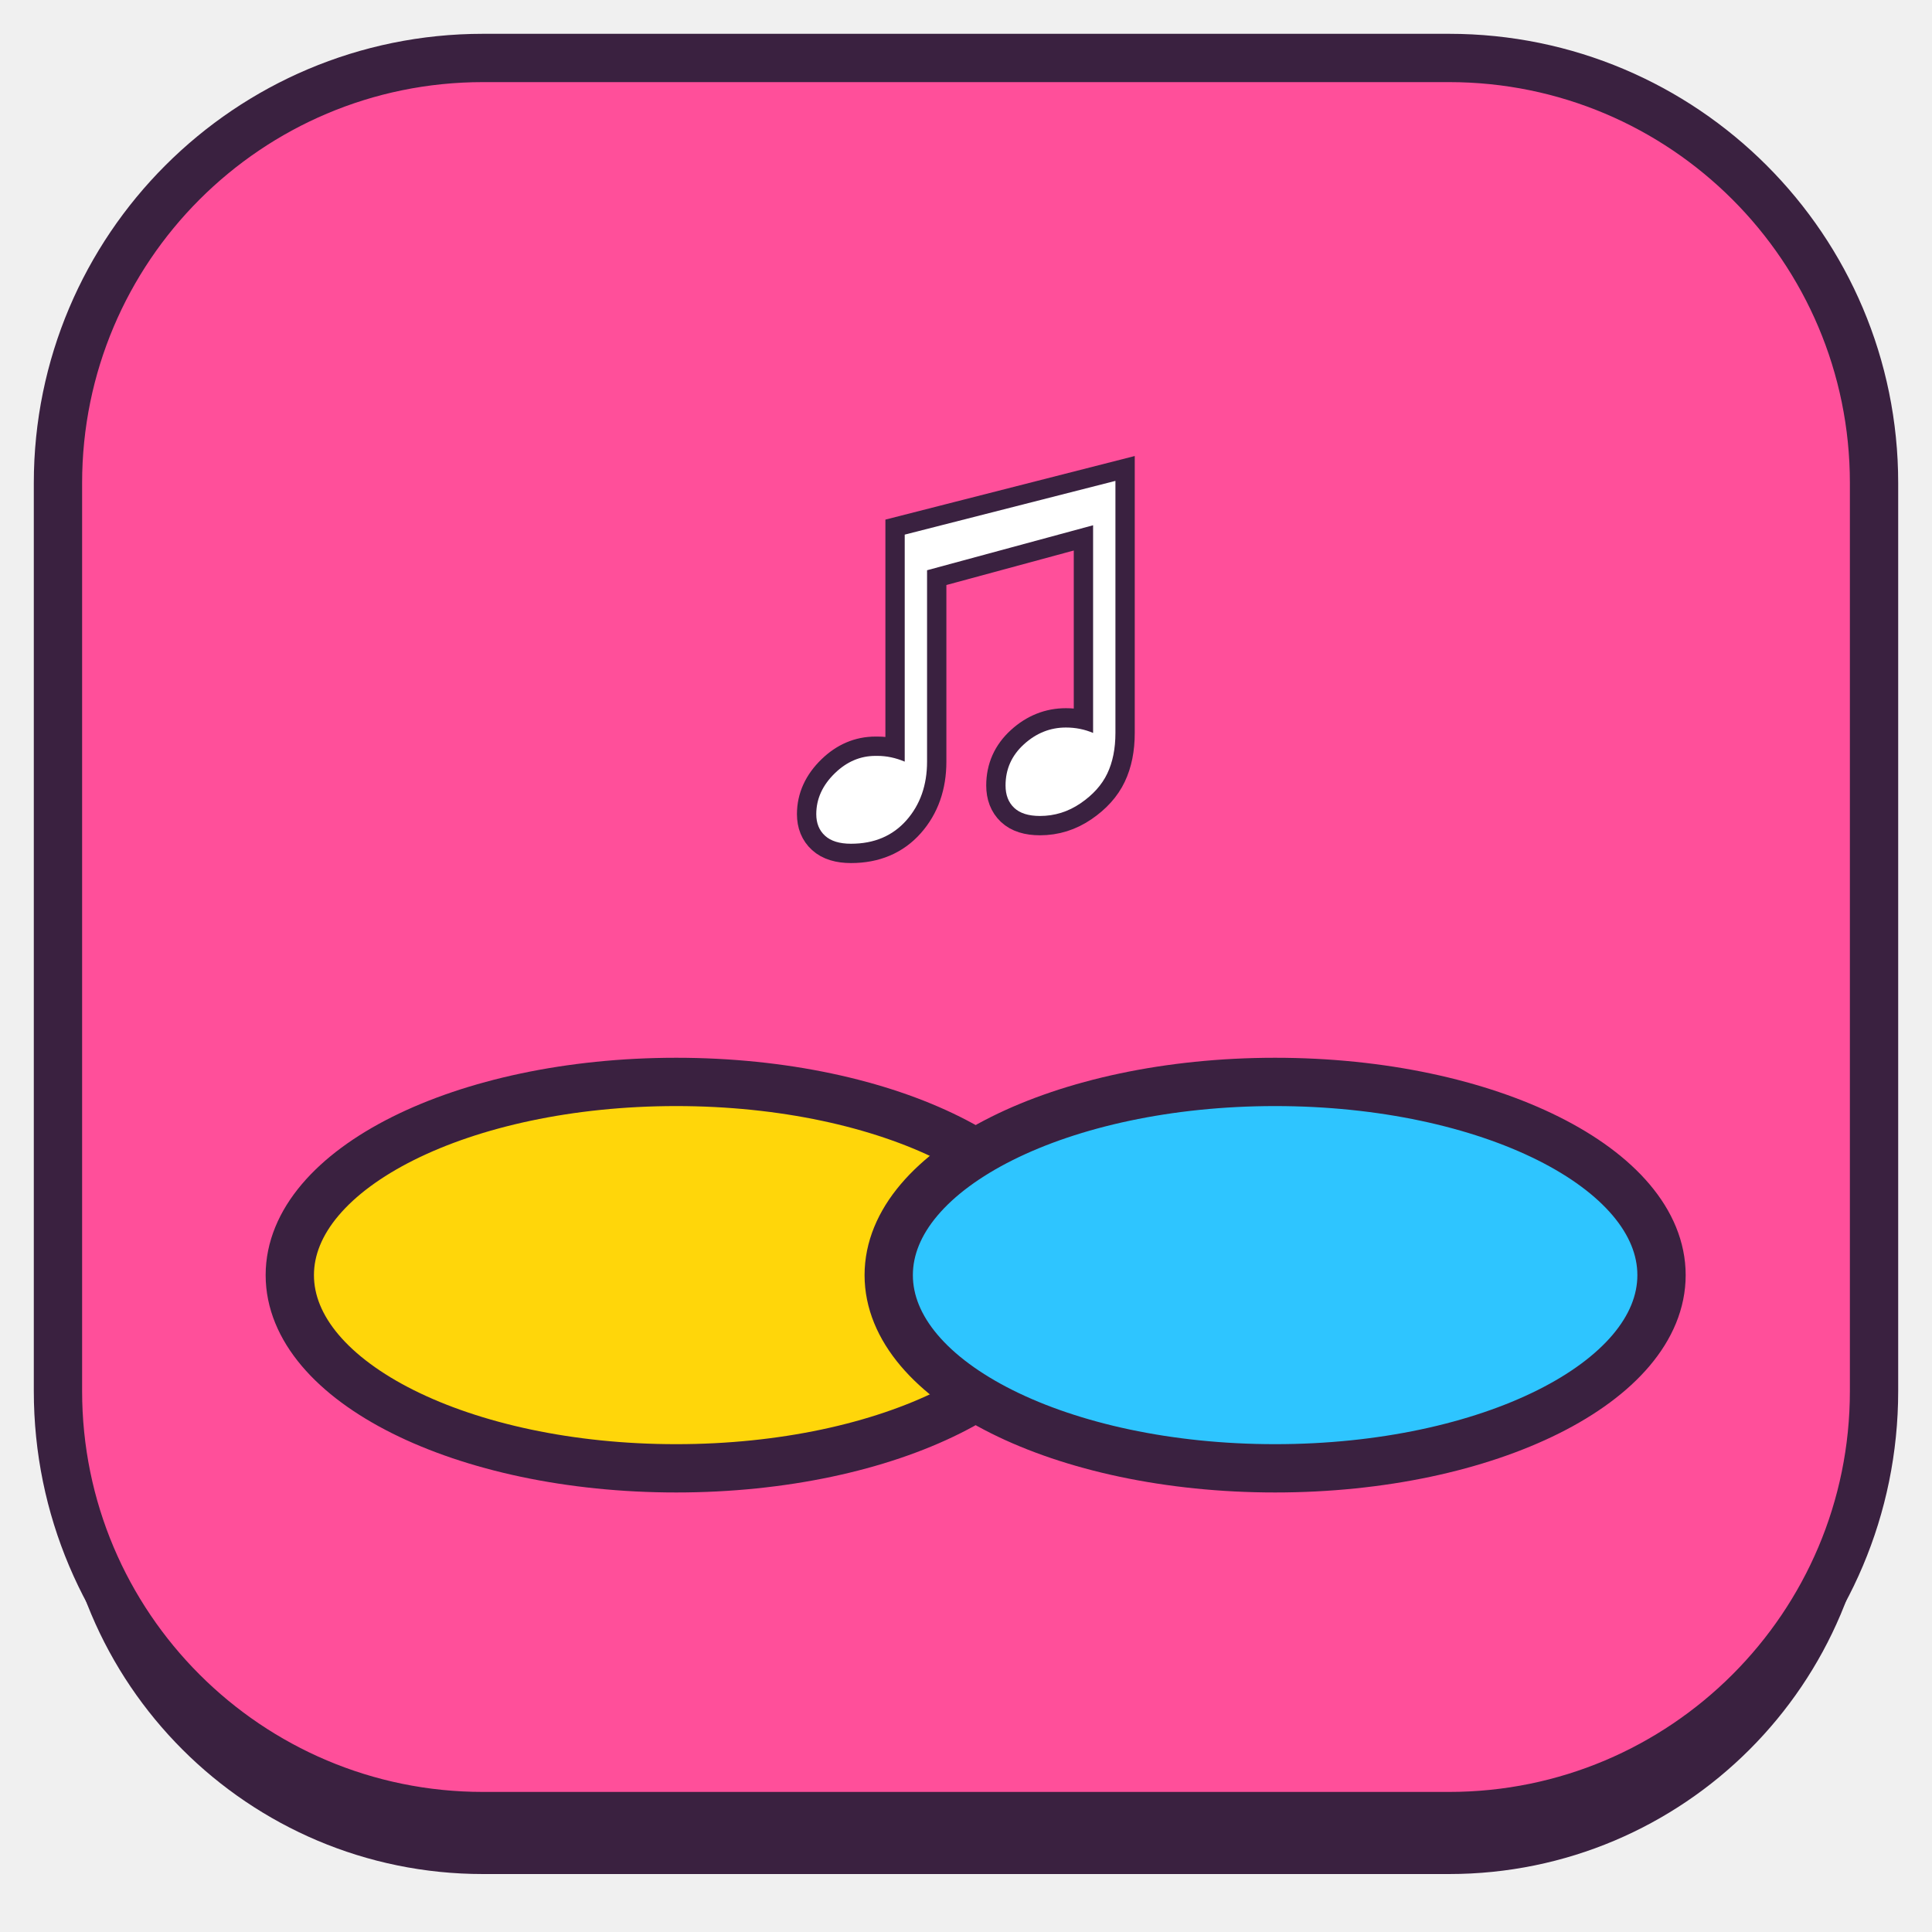
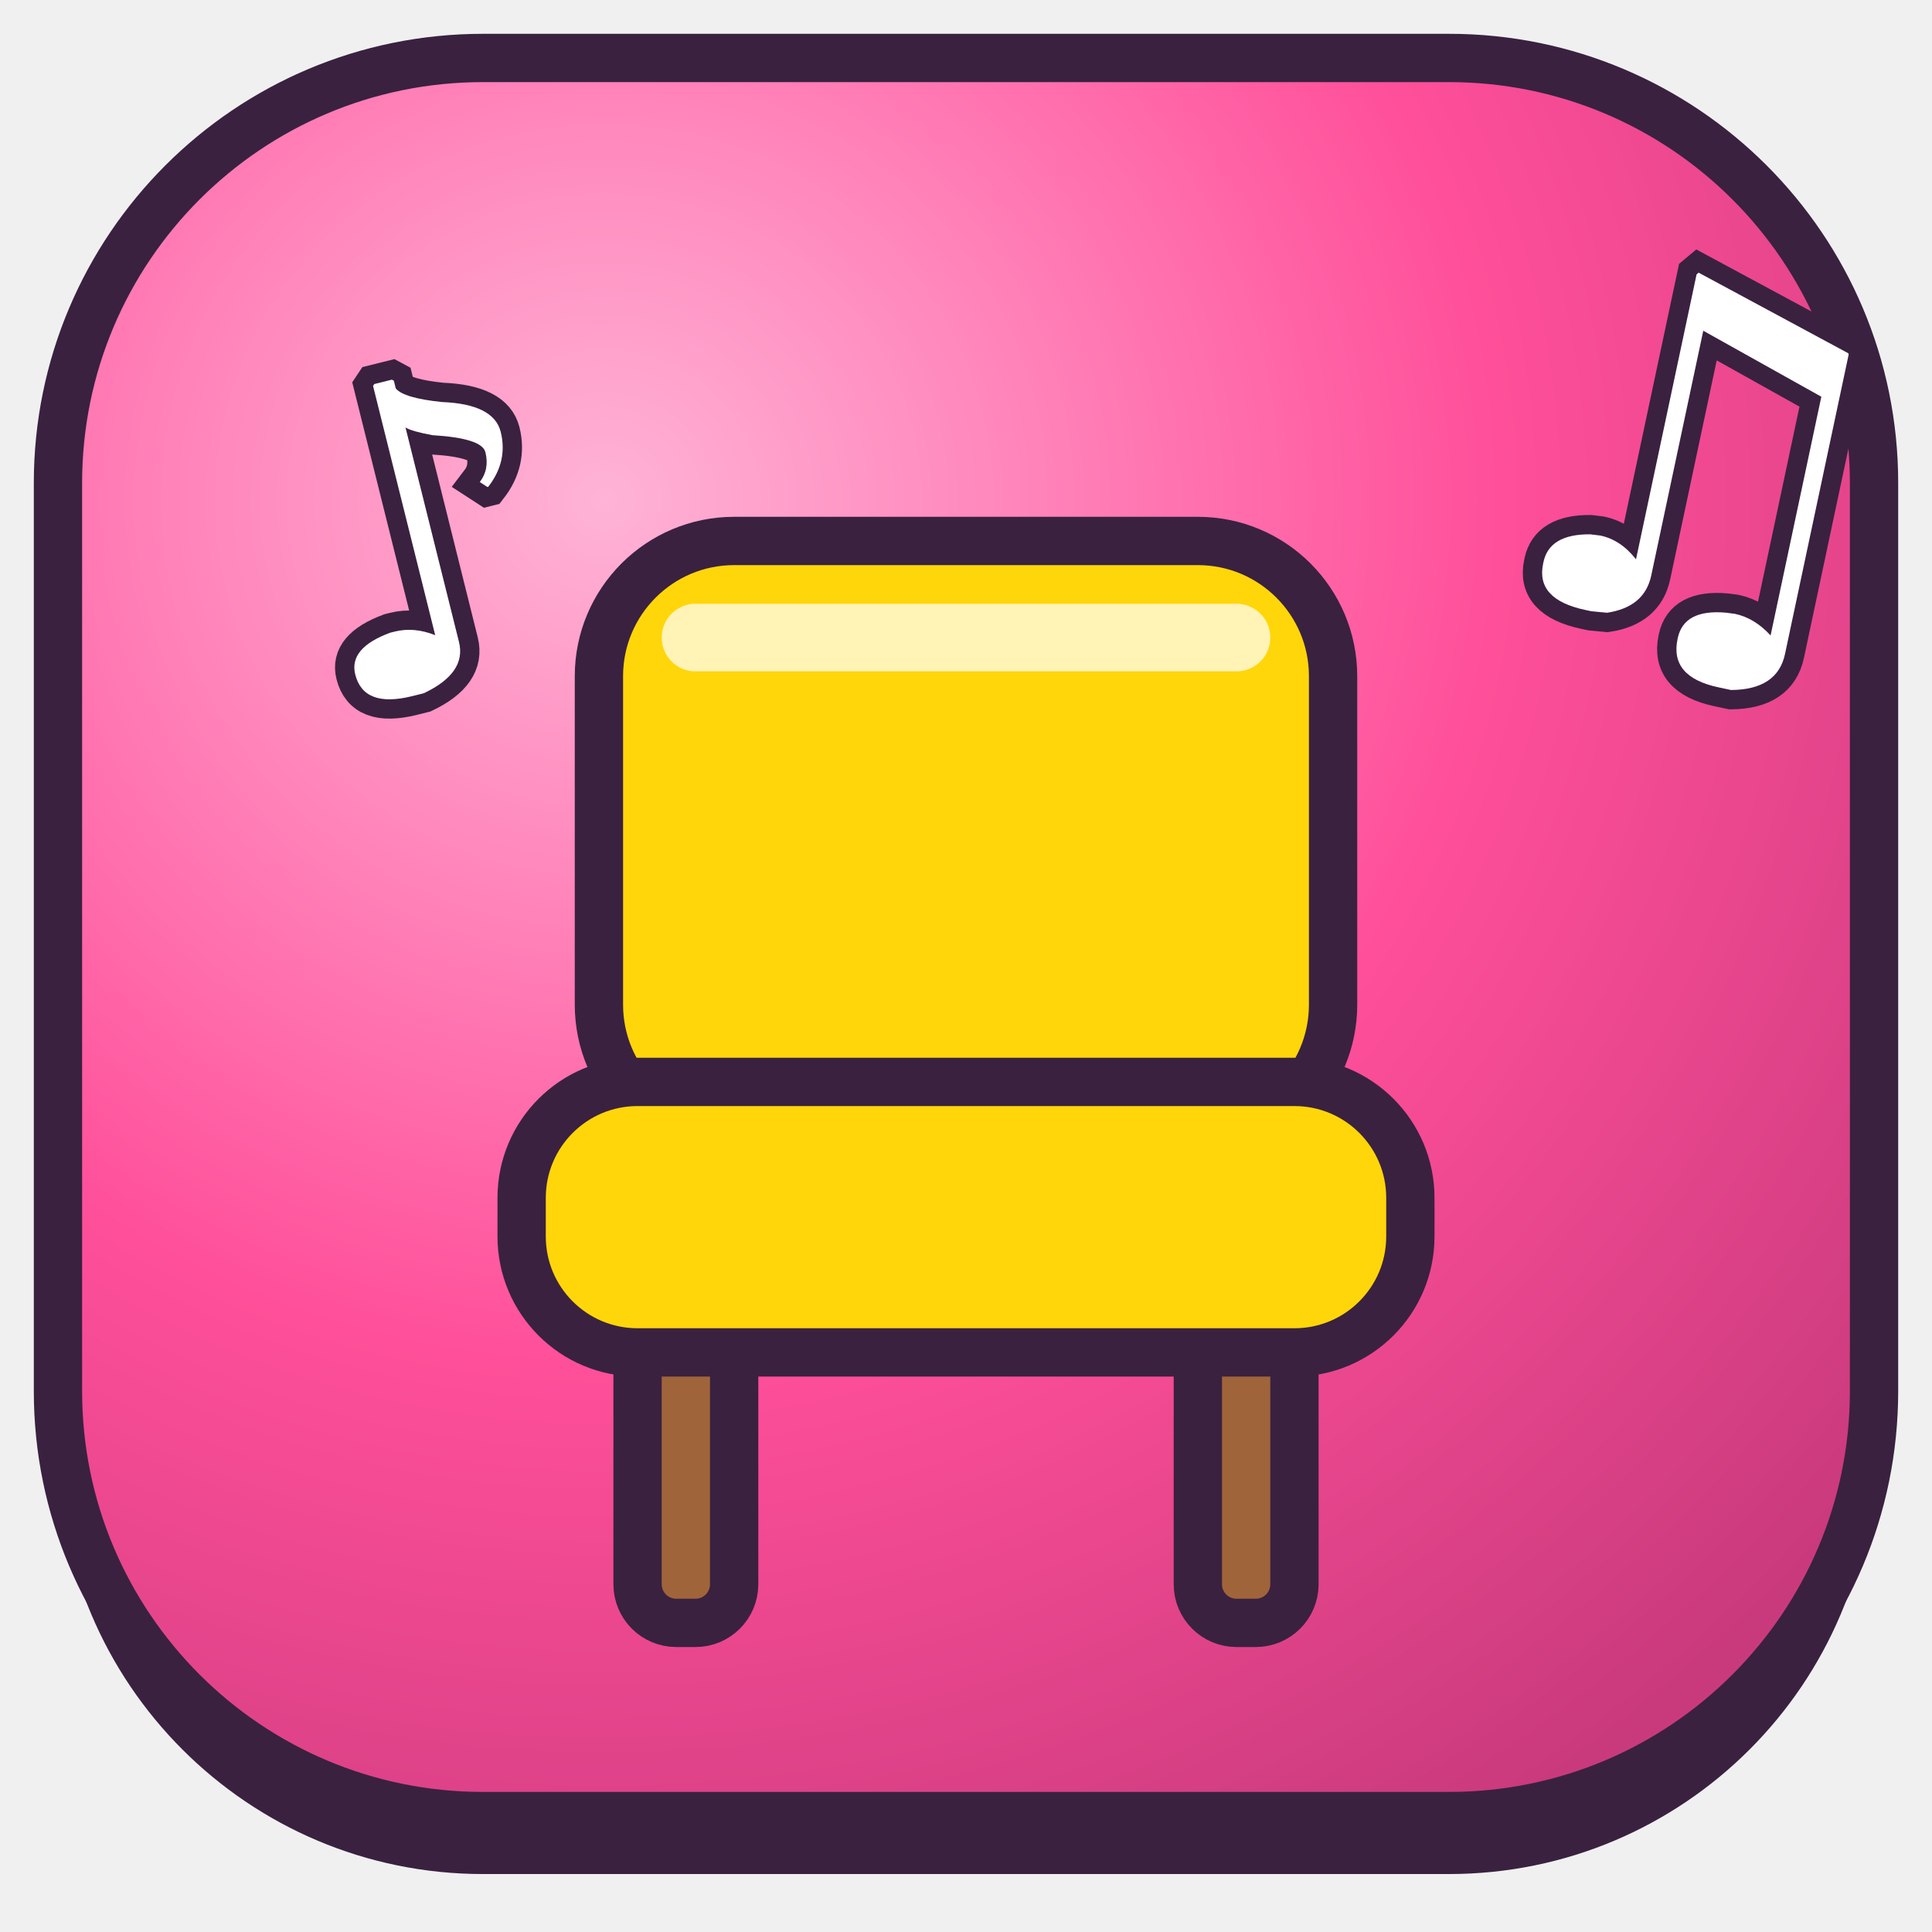
<svg xmlns="http://www.w3.org/2000/svg" viewBox="0 0 200 200" role="img" aria-label="Chaises Musicales">
+   <defs>
+     <radialGradient id="g1" cx=".3" cy=".25" r=".9">
+       <stop offset="0" stop-color="#ffb3d6" />
+       <stop offset=".55" stop-color="#ff4f9a" />
+       <stop offset="1" stop-color="#c93a7c" />
+     </radialGradient>
+   </defs>
  <rect x="6" y="12" width="188" height="182" rx="44" fill="#3a2140" />
-   <rect x="6" y="6" width="188" height="182" rx="44" fill="#ff4f9a" stroke="#3a2140" stroke-width="5" />
-   <ellipse cx="70" cy="132" rx="40" ry="20" fill="#ffd60a" stroke="#3a2140" stroke-width="5" />
-   <ellipse cx="132" cy="132" rx="40" ry="20" fill="#2ec5ff" stroke="#3a2140" stroke-width="5" />
-   <text x="100" y="86" font-size="64" text-anchor="middle" fill="#fff" stroke="#3a2140" stroke-width="4" paint-order="stroke">♫</text>
+   <rect x="6" y="6" width="188" height="182" rx="44" fill="url(#g1)" stroke="#3a2140" stroke-width="5" />
+   <g stroke="#3a2140" stroke-width="5" stroke-linejoin="round">
+     <rect x="66" y="128" width="10" height="40" rx="4" fill="#a0643a" />
+     <rect x="124" y="128" width="10" height="40" rx="4" fill="#a0643a" />
+     <rect x="62" y="56" width="76" height="62" rx="14" fill="#ffd60a" />
+     <rect x="54" y="112" width="92" height="28" rx="12" fill="#ffd60a" />
+   </g>
+   <path d="M72 66h56" stroke="#fff" stroke-width="7" stroke-linecap="round" opacity=".7" />
+   <g fill="#fff" stroke="#3a2140" stroke-width="4" paint-order="stroke" font-family="Fredoka, sans-serif" font-weight="700">
+     <text x="34" y="74" font-size="44" transform="rotate(-14 34 74)">♪</text>
+     <text x="150" y="60" font-size="50" transform="rotate(12 150 60)">♫</text>
+   </g>
</svg>
